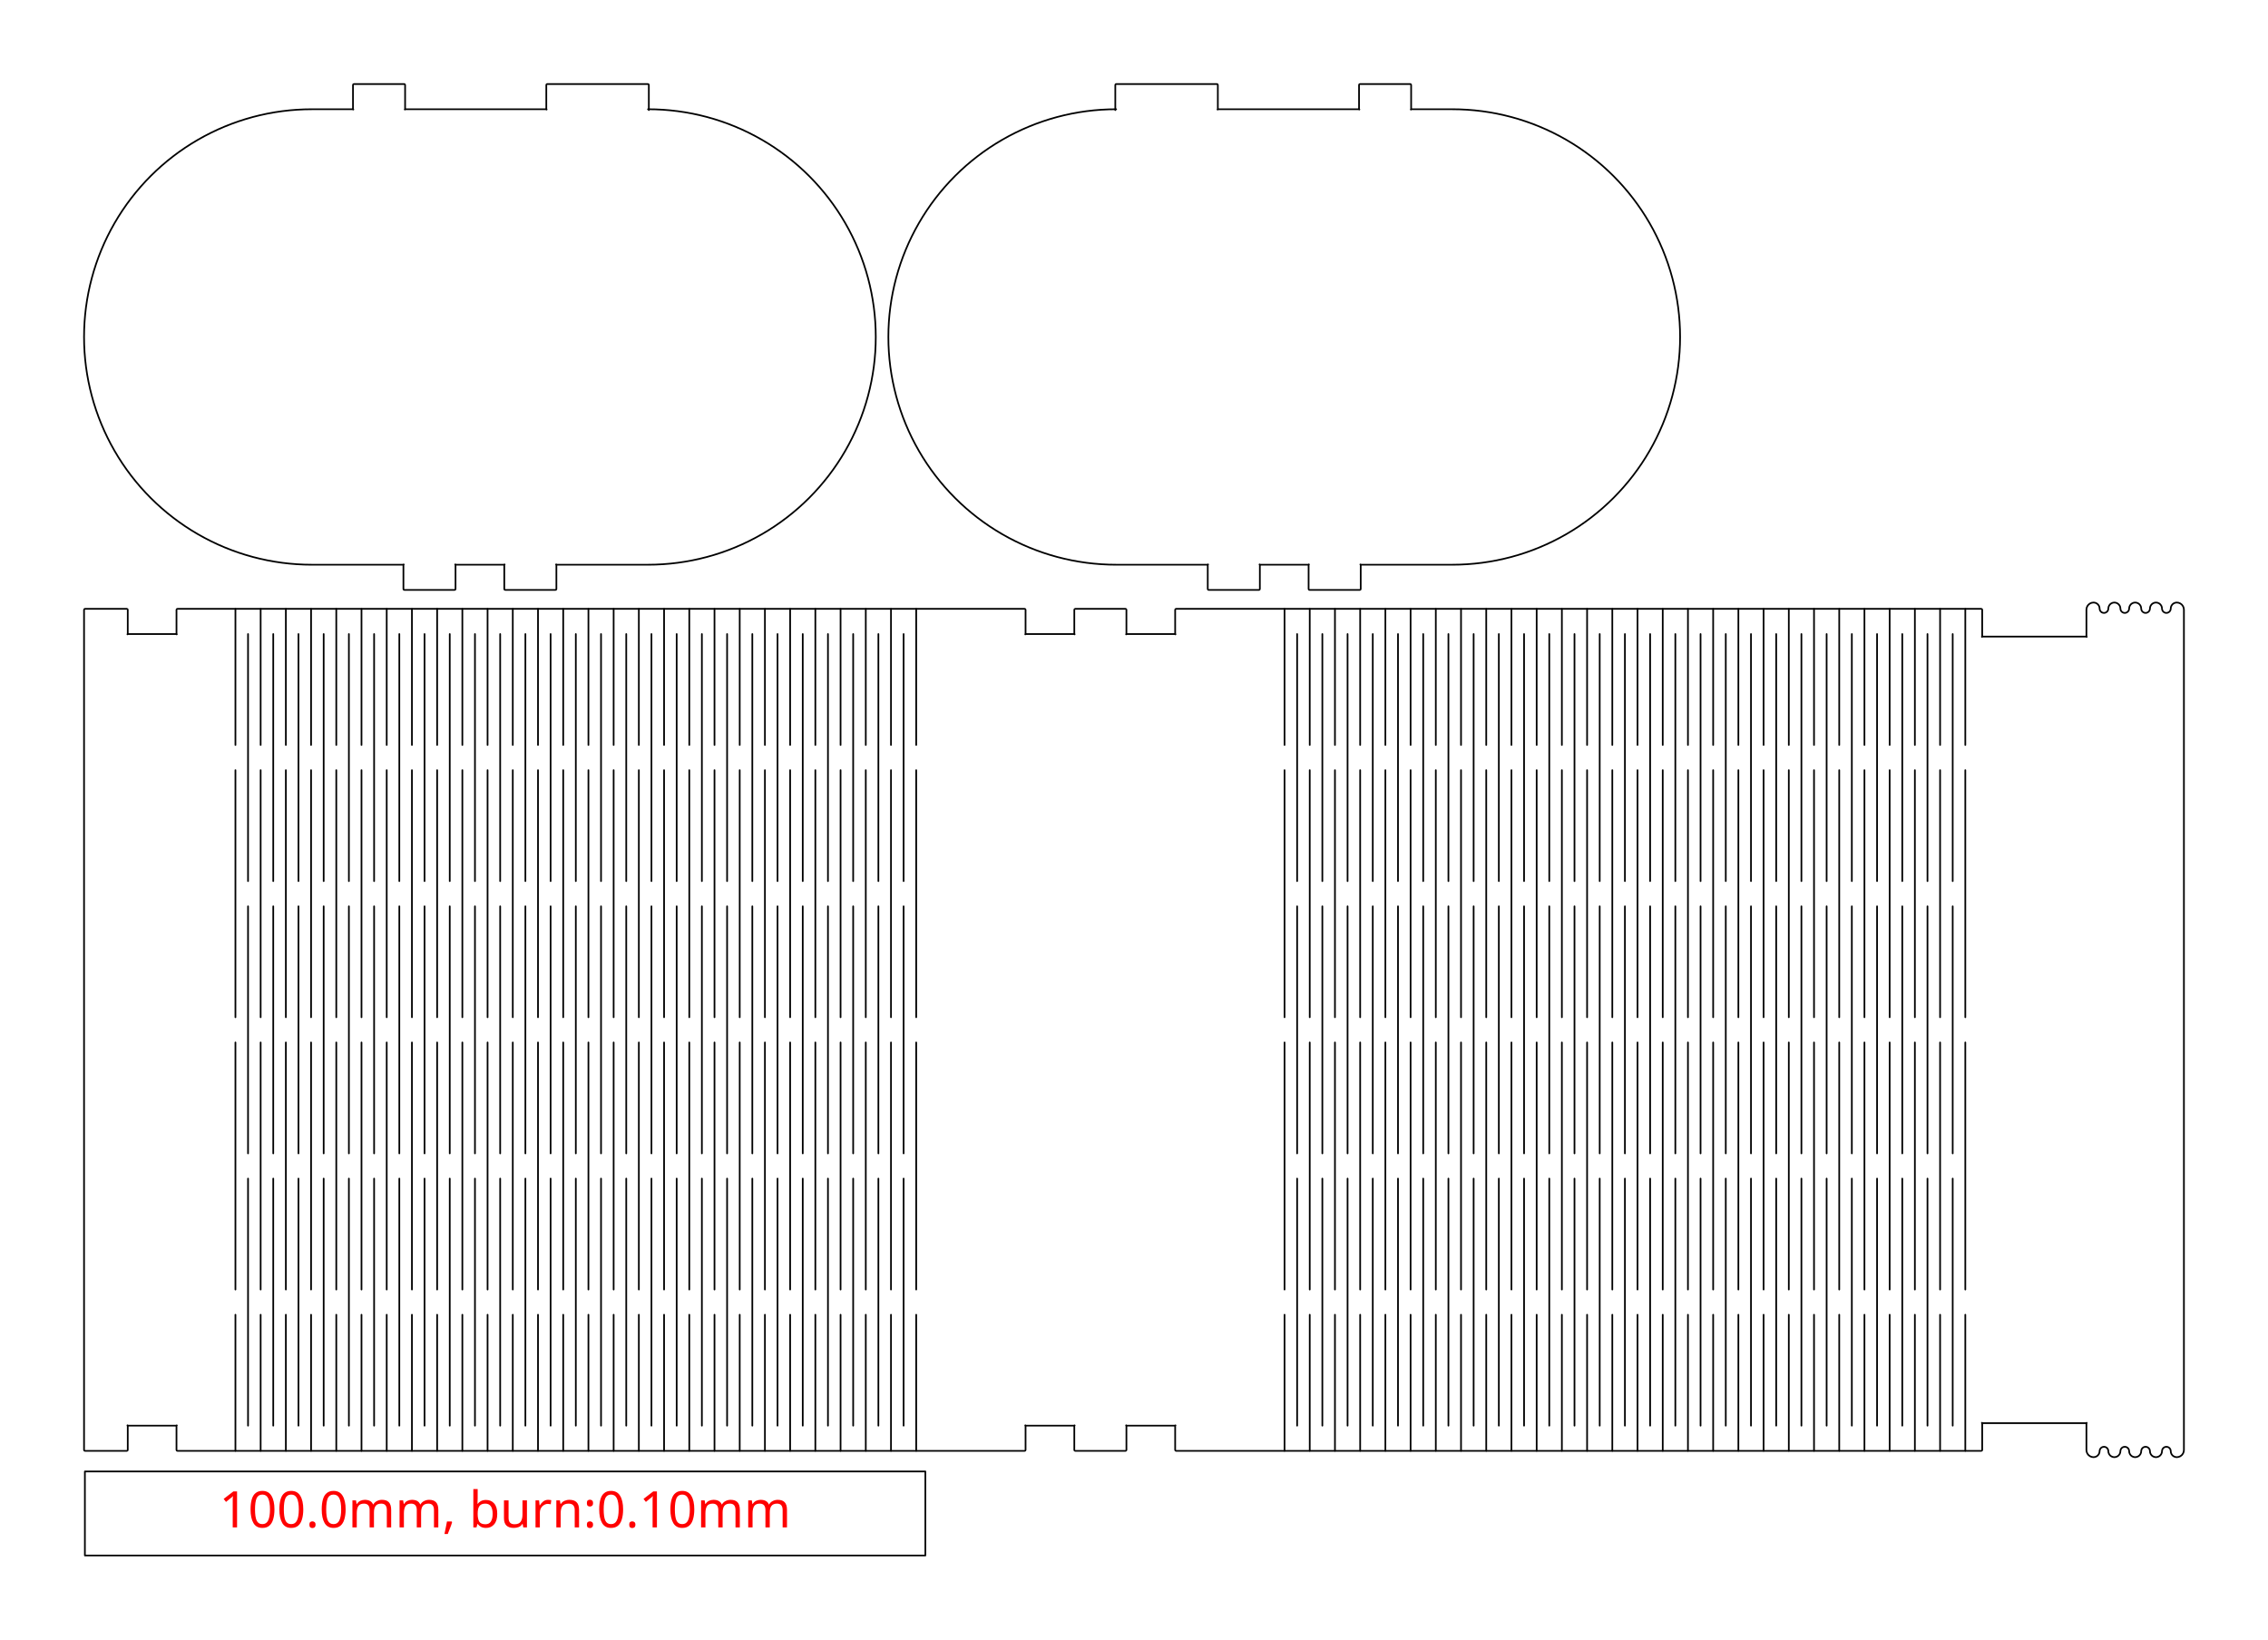
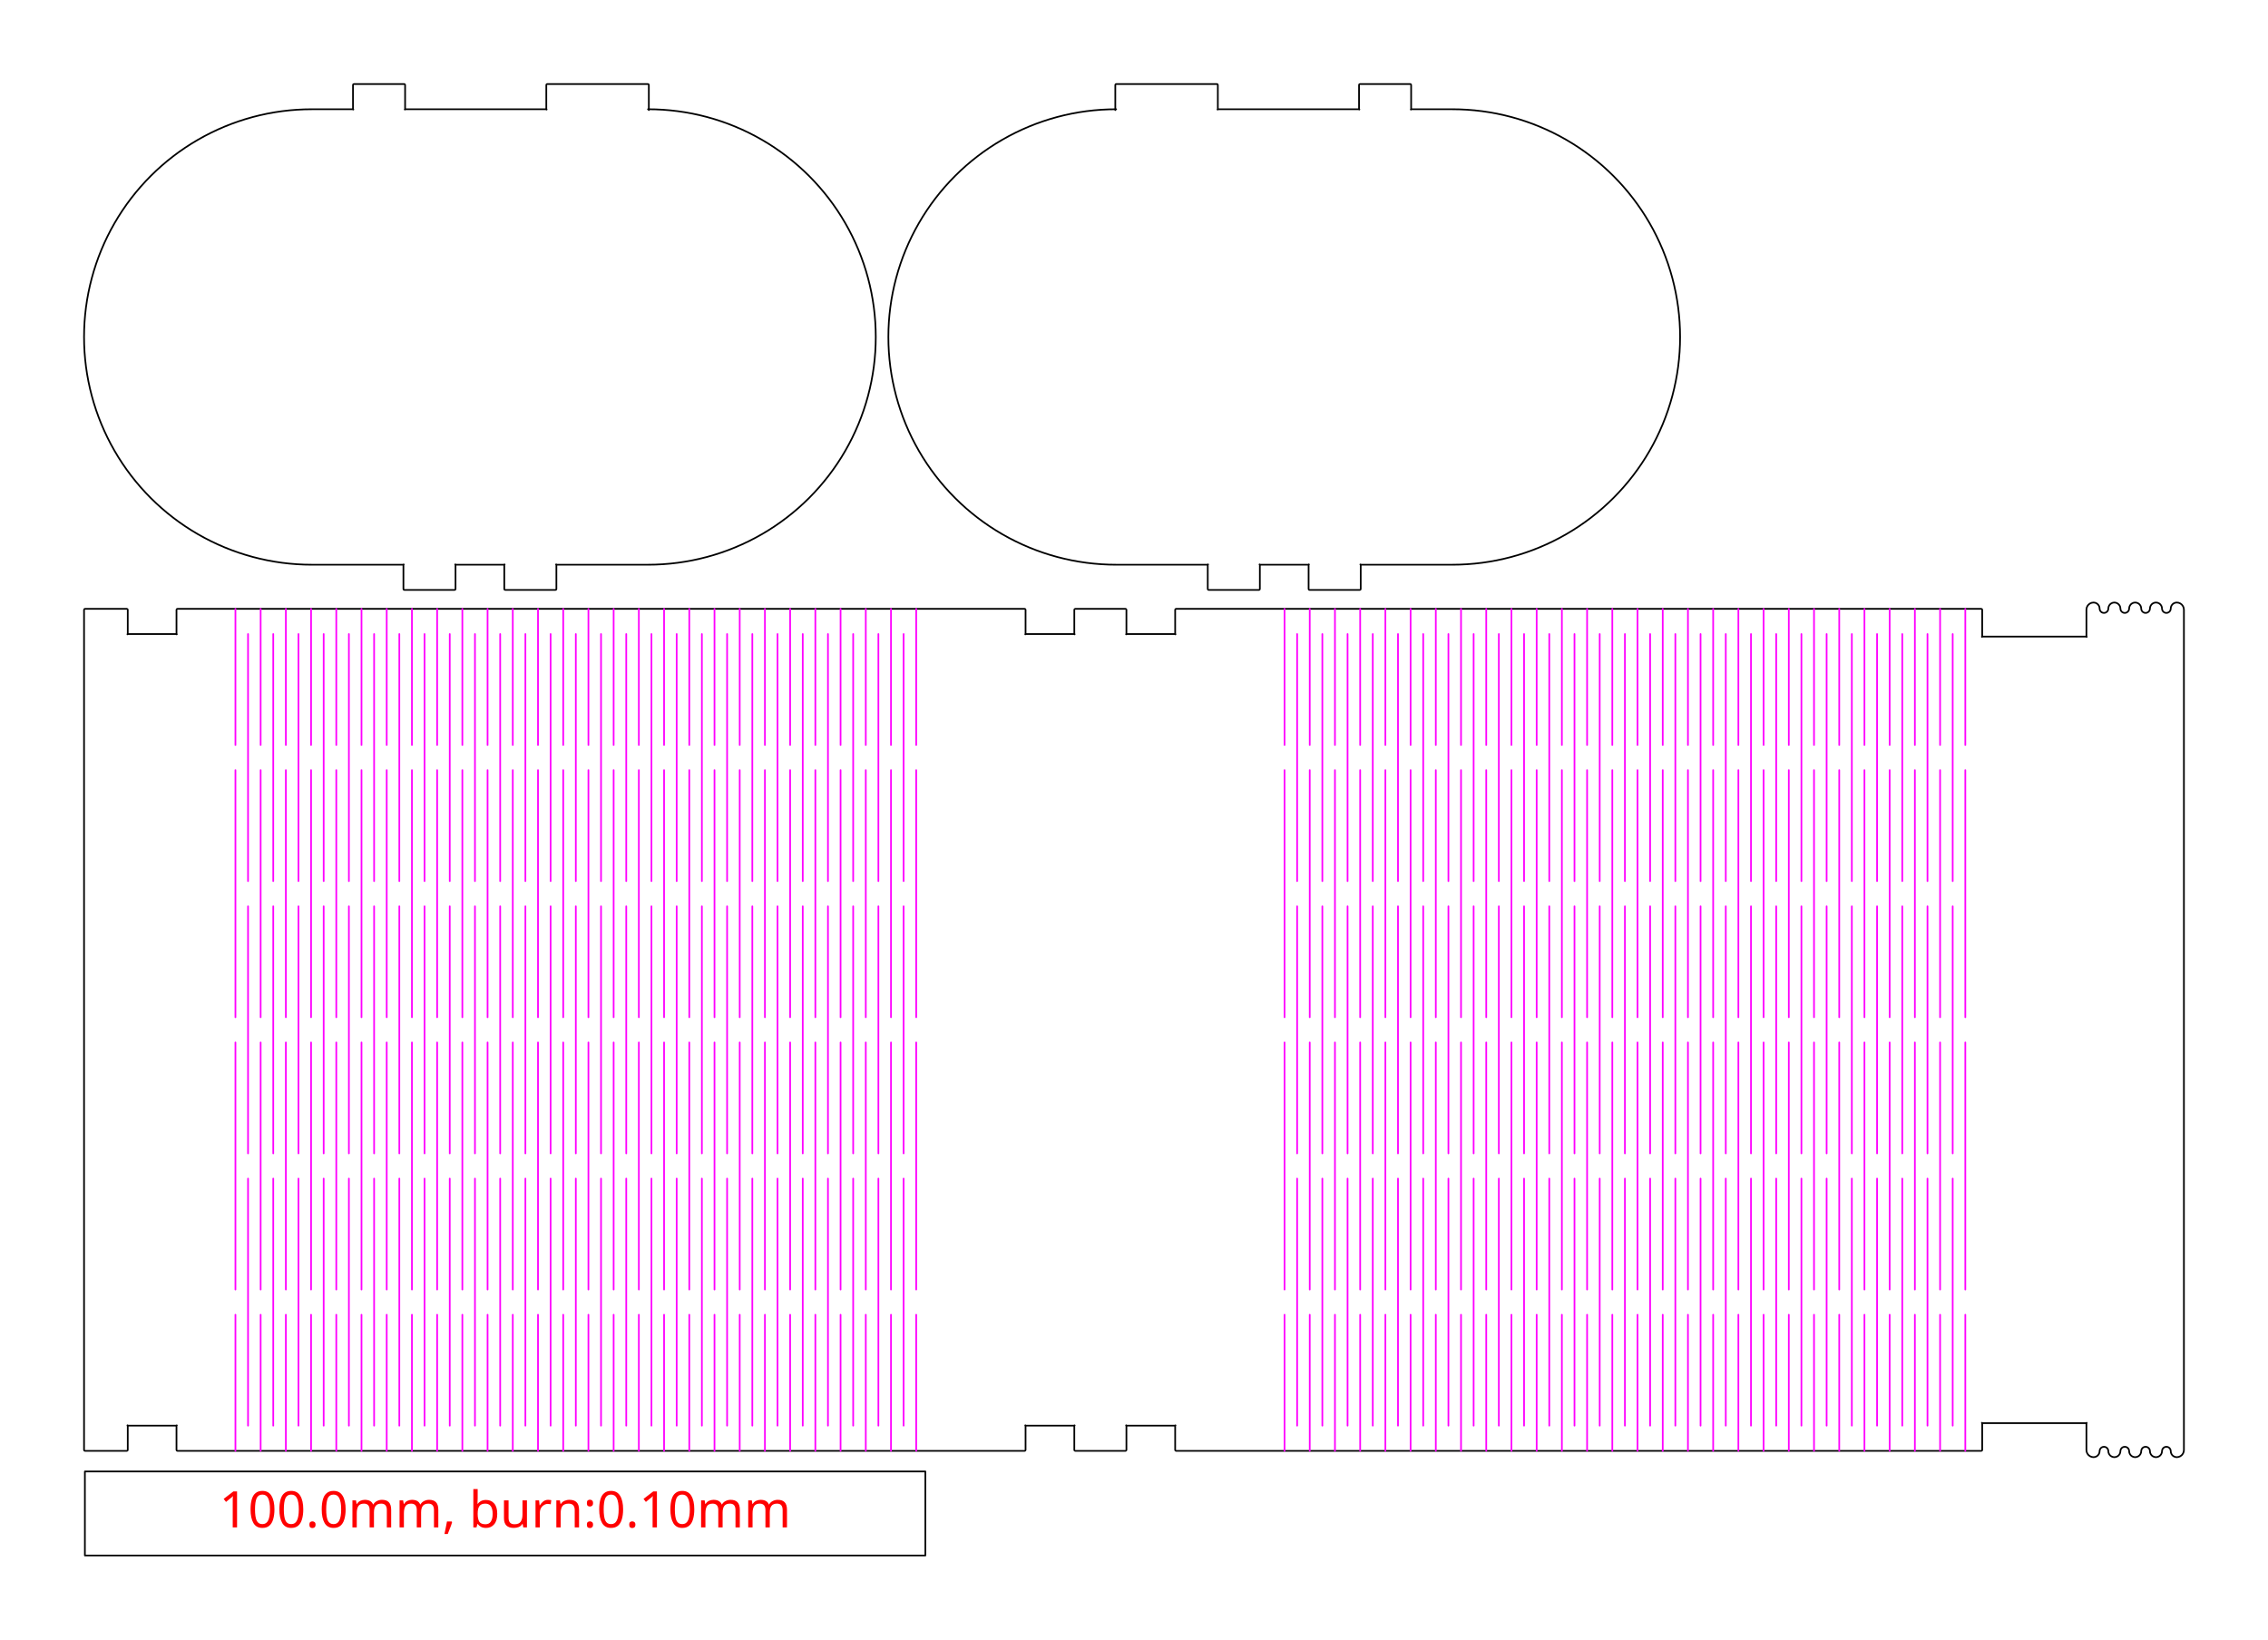
<svg xmlns="http://www.w3.org/2000/svg" height="195.10mm" viewBox="0.0 0.0 269.85 195.10" width="269.85mm">
  <g id="p-0" style="fill:none;stroke-linecap:round;stroke-linejoin:round;">
    <path d="M 10.100 185.100 H 110.100 V 175.100 H 10.100 V 185.100 Z" stroke="rgb(0,0,0)" stroke-width="0.20" />
    <text dominant-baseline="hanging" font-size="6px" style="font-family: sans-serif ; font-weight: normal; font-style: normal; fill: rgb(255,0,0)" text-anchor="middle" transform="matrix( 1.000 0.000 0.000 1.000 60.100 177.100 )">100.0mm, burn:0.10mm</text>
  </g>
  <g id="p-1" style="fill:none;stroke-linecap:round;stroke-linejoin:round;">
    <path d="M 10.100 172.650 H 15.100 C 15.155 172.650 15.200 172.605 15.200 172.550 V 169.650 C 15.200 169.550 15.100 169.650 15.200 169.650 H 21.000 C 21.100 169.650 21.000 169.550 21.000 169.650 V 172.550 C 21.000 172.605 21.045 172.650 21.100 172.650 H 26.100 H 110.923 H 121.923 C 121.978 172.650 122.023 172.605 122.023 172.550 V 169.650 C 122.023 169.550 121.923 169.650 122.023 169.650 H 127.823 C 127.923 169.650 127.823 169.550 127.823 169.650 V 172.550 C 127.823 172.605 127.868 172.650 127.923 172.650 H 133.923 C 133.978 172.650 134.023 172.605 134.023 172.550 V 169.650 C 134.023 169.550 133.923 169.650 134.023 169.650 H 139.823 C 139.923 169.650 139.823 169.550 139.823 169.650 V 172.550 C 139.823 172.605 139.868 172.650 139.923 172.650 H 150.923 H 235.746 C 235.801 172.650 235.846 172.605 235.846 172.550 V 169.350 C 235.846 169.250 235.746 169.350 235.846 169.350 H 248.246 C 248.346 169.350 248.246 169.250 248.246 169.350 V 172.550 C 248.246 172.699 248.285 172.846 248.360 172.975 C 248.434 173.104 248.542 173.212 248.671 173.286 C 248.800 173.361 248.947 173.400 249.096 173.400 C 249.222 173.400 249.346 173.367 249.455 173.304 C 249.565 173.241 249.655 173.150 249.718 173.041 C 249.782 172.931 249.815 172.807 249.815 172.681 C 249.815 172.590 249.839 172.501 249.884 172.422 C 249.930 172.343 249.995 172.278 250.074 172.232 C 250.153 172.186 250.242 172.163 250.334 172.163 C 250.425 172.163 250.514 172.186 250.593 172.232 C 250.672 172.278 250.737 172.343 250.783 172.422 C 250.828 172.501 250.852 172.590 250.852 172.681 C 250.852 172.807 250.885 172.931 250.949 173.041 C 251.012 173.150 251.102 173.241 251.212 173.304 C 251.321 173.367 251.445 173.400 251.571 173.400 C 251.697 173.400 251.821 173.367 251.930 173.304 C 252.040 173.241 252.130 173.150 252.193 173.041 C 252.257 172.931 252.290 172.807 252.290 172.681 C 252.290 172.590 252.314 172.501 252.359 172.422 C 252.405 172.343 252.470 172.278 252.549 172.232 C 252.628 172.186 252.717 172.163 252.809 172.163 C 252.900 172.163 252.989 172.186 253.068 172.232 C 253.147 172.278 253.212 172.343 253.258 172.422 C 253.303 172.501 253.327 172.590 253.327 172.681 C 253.327 172.807 253.360 172.931 253.424 173.041 C 253.487 173.150 253.577 173.241 253.687 173.304 C 253.796 173.367 253.920 173.400 254.046 173.400 C 254.172 173.400 254.296 173.367 254.405 173.304 C 254.515 173.241 254.605 173.150 254.668 173.041 C 254.732 172.931 254.765 172.807 254.765 172.681 C 254.765 172.590 254.789 172.501 254.834 172.422 C 254.880 172.343 254.945 172.278 255.024 172.232 C 255.103 172.186 255.192 172.163 255.284 172.163 C 255.375 172.163 255.464 172.186 255.543 172.232 C 255.622 172.278 255.687 172.343 255.733 172.422 C 255.778 172.501 255.802 172.590 255.802 172.681 C 255.802 172.807 255.835 172.931 255.899 173.041 C 255.962 173.150 256.052 173.241 256.162 173.304 C 256.271 173.367 256.395 173.400 256.521 173.400 C 256.647 173.400 256.771 173.367 256.880 173.304 C 256.990 173.241 257.080 173.150 257.143 173.041 C 257.207 172.931 257.240 172.807 257.240 172.681 C 257.240 172.590 257.264 172.501 257.309 172.422 C 257.355 172.343 257.420 172.278 257.499 172.232 C 257.578 172.186 257.667 172.163 257.759 172.163 C 257.850 172.163 257.939 172.186 258.018 172.232 C 258.097 172.278 258.162 172.343 258.208 172.422 C 258.253 172.501 258.277 172.590 258.277 172.681 C 258.277 172.807 258.310 172.931 258.374 173.041 C 258.437 173.150 258.527 173.241 258.637 173.304 C 258.746 173.367 258.870 173.400 258.996 173.400 C 259.145 173.400 259.292 173.361 259.421 173.286 C 259.550 173.212 259.658 173.104 259.732 172.975 C 259.807 172.846 259.846 172.699 259.846 172.550 V 72.550 C 259.846 72.401 259.807 72.254 259.732 72.125 C 259.658 71.996 259.550 71.888 259.421 71.814 C 259.292 71.739 259.145 71.700 258.996 71.700 C 258.870 71.700 258.746 71.733 258.637 71.796 C 258.527 71.859 258.437 71.950 258.374 72.059 C 258.310 72.169 258.277 72.293 258.277 72.419 C 258.277 72.510 258.253 72.599 258.208 72.678 C 258.162 72.757 258.097 72.822 258.018 72.868 C 257.939 72.914 257.850 72.938 257.759 72.938 C 257.667 72.938 257.578 72.914 257.499 72.868 C 257.420 72.822 257.355 72.757 257.309 72.678 C 257.264 72.599 257.240 72.510 257.240 72.419 C 257.240 72.293 257.207 72.169 257.143 72.059 C 257.080 71.950 256.990 71.859 256.880 71.796 C 256.771 71.733 256.647 71.700 256.521 71.700 C 256.395 71.700 256.271 71.733 256.162 71.796 C 256.052 71.859 255.962 71.950 255.899 72.059 C 255.835 72.169 255.802 72.293 255.802 72.419 C 255.802 72.510 255.778 72.599 255.733 72.678 C 255.687 72.757 255.622 72.822 255.543 72.868 C 255.464 72.914 255.375 72.938 255.284 72.938 C 255.192 72.938 255.103 72.914 255.024 72.868 C 254.945 72.822 254.880 72.757 254.834 72.678 C 254.789 72.599 254.765 72.510 254.765 72.419 C 254.765 72.293 254.732 72.169 254.668 72.059 C 254.605 71.950 254.515 71.859 254.405 71.796 C 254.296 71.733 254.172 71.700 254.046 71.700 C 253.920 71.700 253.796 71.733 253.687 71.796 C 253.577 71.859 253.487 71.950 253.424 72.059 C 253.360 72.169 253.327 72.293 253.327 72.419 C 253.327 72.510 253.303 72.599 253.258 72.678 C 253.212 72.757 253.147 72.822 253.068 72.868 C 252.989 72.914 252.900 72.938 252.809 72.938 C 252.717 72.938 252.628 72.914 252.549 72.868 C 252.470 72.822 252.405 72.757 252.359 72.678 C 252.314 72.599 252.290 72.510 252.290 72.419 C 252.290 72.293 252.257 72.169 252.193 72.059 C 252.130 71.950 252.040 71.859 251.930 71.796 C 251.821 71.733 251.697 71.700 251.571 71.700 C 251.445 71.700 251.321 71.733 251.212 71.796 C 251.102 71.859 251.012 71.950 250.949 72.059 C 250.885 72.169 250.852 72.293 250.852 72.419 C 250.852 72.510 250.828 72.599 250.783 72.678 C 250.737 72.757 250.672 72.822 250.593 72.868 C 250.514 72.914 250.425 72.937 250.334 72.937 C 250.242 72.937 250.153 72.914 250.074 72.868 C 249.995 72.822 249.930 72.757 249.884 72.678 C 249.839 72.599 249.815 72.510 249.815 72.419 C 249.815 72.293 249.782 72.169 249.718 72.059 C 249.655 71.950 249.565 71.859 249.455 71.796 C 249.346 71.733 249.222 71.700 249.096 71.700 C 248.947 71.700 248.800 71.739 248.671 71.814 C 248.542 71.888 248.434 71.996 248.360 72.125 C 248.285 72.254 248.246 72.401 248.246 72.550 V 75.750 C 248.246 75.850 248.346 75.750 248.246 75.750 H 235.846 C 235.746 75.750 235.846 75.850 235.846 75.750 V 72.550 C 235.846 72.495 235.801 72.450 235.746 72.450 H 150.923 H 139.923 C 139.868 72.450 139.823 72.495 139.823 72.550 V 75.450 C 139.823 75.550 139.923 75.450 139.823 75.450 H 134.023 C 133.923 75.450 134.023 75.550 134.023 75.450 V 72.550 C 134.023 72.495 133.978 72.450 133.923 72.450 H 127.923 C 127.868 72.450 127.823 72.495 127.823 72.550 V 75.450 C 127.823 75.550 127.923 75.450 127.823 75.450 H 122.023 C 121.923 75.450 122.023 75.550 122.023 75.450 V 72.550 C 122.023 72.495 121.978 72.450 121.923 72.450 H 110.923 H 26.100 H 21.100 C 21.045 72.450 21.000 72.495 21.000 72.550 V 75.450 C 21.000 75.550 21.100 75.450 21.000 75.450 H 15.200 C 15.100 75.450 15.200 75.550 15.200 75.450 V 72.550 C 15.200 72.495 15.155 72.450 15.100 72.450 H 10.100 C 10.045 72.450 10.000 72.495 10.000 72.550 V 172.550 C 10.000 172.605 10.045 172.650 10.100 172.650 Z" stroke="rgb(0,0,0)" stroke-width="0.20" />
-     <path d="M 28.012 172.650 V 156.450 M 28.012 153.450 V 124.050 M 28.012 121.050 V 91.650 M 28.012 88.650 V 72.450 M 29.512 75.450 V 104.850 M 29.512 107.850 V 137.250 M 29.512 140.250 V 169.650 M 31.012 172.650 V 156.450 M 31.012 153.450 V 124.050 M 31.012 121.050 V 91.650 M 31.012 88.650 V 72.450 M 32.512 75.450 V 104.850 M 32.512 107.850 V 137.250 M 32.512 140.250 V 169.650 M 34.012 172.650 V 156.450 M 34.012 153.450 V 124.050 M 34.012 121.050 V 91.650 M 34.012 88.650 V 72.450 M 35.512 75.450 V 104.850 M 35.512 107.850 V 137.250 M 35.512 140.250 V 169.650 M 37.012 172.650 V 156.450 M 37.012 153.450 V 124.050 M 37.012 121.050 V 91.650 M 37.012 88.650 V 72.450 M 38.512 75.450 V 104.850 M 38.512 107.850 V 137.250 M 38.512 140.250 V 169.650 M 40.012 172.650 V 156.450 M 40.012 153.450 V 124.050 M 40.012 121.050 V 91.650 M 40.012 88.650 V 72.450 M 41.512 75.450 V 104.850 M 41.512 107.850 V 137.250 M 41.512 140.250 V 169.650 M 43.012 172.650 V 156.450 M 43.012 153.450 V 124.050 M 43.012 121.050 V 91.650 M 43.012 88.650 V 72.450 M 44.512 75.450 V 104.850 M 44.512 107.850 V 137.250 M 44.512 140.250 V 169.650 M 46.012 172.650 V 156.450 M 46.012 153.450 V 124.050 M 46.012 121.050 V 91.650 M 46.012 88.650 V 72.450 M 47.512 75.450 V 104.850 M 47.512 107.850 V 137.250 M 47.512 140.250 V 169.650 M 49.012 172.650 V 156.450 M 49.012 153.450 V 124.050 M 49.012 121.050 V 91.650 M 49.012 88.650 V 72.450 M 50.512 75.450 V 104.850 M 50.512 107.850 V 137.250 M 50.512 140.250 V 169.650 M 52.012 172.650 V 156.450 M 52.012 153.450 V 124.050 M 52.012 121.050 V 91.650 M 52.012 88.650 V 72.450 M 53.512 75.450 V 104.850 M 53.512 107.850 V 137.250 M 53.512 140.250 V 169.650 M 55.012 172.650 V 156.450 M 55.012 153.450 V 124.050 M 55.012 121.050 V 91.650 M 55.012 88.650 V 72.450 M 56.512 75.450 V 104.850 M 56.512 107.850 V 137.250 M 56.512 140.250 V 169.650 M 58.012 172.650 V 156.450 M 58.012 153.450 V 124.050 M 58.012 121.050 V 91.650 M 58.012 88.650 V 72.450 M 59.512 75.450 V 104.850 M 59.512 107.850 V 137.250 M 59.512 140.250 V 169.650 M 61.012 172.650 V 156.450 M 61.012 153.450 V 124.050 M 61.012 121.050 V 91.650 M 61.012 88.650 V 72.450 M 62.512 75.450 V 104.850 M 62.512 107.850 V 137.250 M 62.512 140.250 V 169.650 M 64.012 172.650 V 156.450 M 64.012 153.450 V 124.050 M 64.012 121.050 V 91.650 M 64.012 88.650 V 72.450 M 65.512 75.450 V 104.850 M 65.512 107.850 V 137.250 M 65.512 140.250 V 169.650 M 67.012 172.650 V 156.450 M 67.012 153.450 V 124.050 M 67.012 121.050 V 91.650 M 67.012 88.650 V 72.450 M 68.512 75.450 V 104.850 M 68.512 107.850 V 137.250 M 68.512 140.250 V 169.650 M 70.012 172.650 V 156.450 M 70.012 153.450 V 124.050 M 70.012 121.050 V 91.650 M 70.012 88.650 V 72.450 M 71.512 75.450 V 104.850 M 71.512 107.850 V 137.250 M 71.512 140.250 V 169.650 M 73.012 172.650 V 156.450 M 73.012 153.450 V 124.050 M 73.012 121.050 V 91.650 M 73.012 88.650 V 72.450 M 74.512 75.450 V 104.850 M 74.512 107.850 V 137.250 M 74.512 140.250 V 169.650 M 76.012 172.650 V 156.450 M 76.012 153.450 V 124.050 M 76.012 121.050 V 91.650 M 76.012 88.650 V 72.450 M 77.512 75.450 V 104.850 M 77.512 107.850 V 137.250 M 77.512 140.250 V 169.650 M 79.012 172.650 V 156.450 M 79.012 153.450 V 124.050 M 79.012 121.050 V 91.650 M 79.012 88.650 V 72.450 M 80.512 75.450 V 104.850 M 80.512 107.850 V 137.250 M 80.512 140.250 V 169.650 M 82.012 172.650 V 156.450 M 82.012 153.450 V 124.050 M 82.012 121.050 V 91.650 M 82.012 88.650 V 72.450 M 83.512 75.450 V 104.850 M 83.512 107.850 V 137.250 M 83.512 140.250 V 169.650 M 85.012 172.650 V 156.450 M 85.012 153.450 V 124.050 M 85.012 121.050 V 91.650 M 85.012 88.650 V 72.450 M 86.512 75.450 V 104.850 M 86.512 107.850 V 137.250 M 86.512 140.250 V 169.650 M 88.012 172.650 V 156.450 M 88.012 153.450 V 124.050 M 88.012 121.050 V 91.650 M 88.012 88.650 V 72.450 M 89.512 75.450 V 104.850 M 89.512 107.850 V 137.250 M 89.512 140.250 V 169.650 M 91.012 172.650 V 156.450 M 91.012 153.450 V 124.050 M 91.012 121.050 V 91.650 M 91.012 88.650 V 72.450 M 92.512 75.450 V 104.850 M 92.512 107.850 V 137.250 M 92.512 140.250 V 169.650 M 94.012 172.650 V 156.450 M 94.012 153.450 V 124.050 M 94.012 121.050 V 91.650 M 94.012 88.650 V 72.450 M 95.512 75.450 V 104.850 M 95.512 107.850 V 137.250 M 95.512 140.250 V 169.650 M 97.012 172.650 V 156.450 M 97.012 153.450 V 124.050 M 97.012 121.050 V 91.650 M 97.012 88.650 V 72.450 M 98.512 75.450 V 104.850 M 98.512 107.850 V 137.250 M 98.512 140.250 V 169.650 M 100.012 172.650 V 156.450 M 100.012 153.450 V 124.050 M 100.012 121.050 V 91.650 M 100.012 88.650 V 72.450 M 101.512 75.450 V 104.850 M 101.512 107.850 V 137.250 M 101.512 140.250 V 169.650 M 103.012 172.650 V 156.450 M 103.012 153.450 V 124.050 M 103.012 121.050 V 91.650 M 103.012 88.650 V 72.450 M 104.512 75.450 V 104.850 M 104.512 107.850 V 137.250 M 104.512 140.250 V 169.650 M 106.012 172.650 V 156.450 M 106.012 153.450 V 124.050 M 106.012 121.050 V 91.650 M 106.012 88.650 V 72.450 M 107.512 75.450 V 104.850 M 107.512 107.850 V 137.250 M 107.512 140.250 V 169.650 M 109.012 172.650 V 156.450 M 109.012 153.450 V 124.050 M 109.012 121.050 V 91.650 M 109.012 88.650 V 72.450" stroke="rgb(0,0,0)" stroke-width="0.20" />
-     <path d="M 152.835 172.650 V 156.450 M 152.835 153.450 V 124.050 M 152.835 121.050 V 91.650 M 152.835 88.650 V 72.450 M 154.335 75.450 V 104.850 M 154.335 107.850 V 137.250 M 154.335 140.250 V 169.650 M 155.835 172.650 V 156.450 M 155.835 153.450 V 124.050 M 155.835 121.050 V 91.650 M 155.835 88.650 V 72.450 M 157.335 75.450 V 104.850 M 157.335 107.850 V 137.250 M 157.335 140.250 V 169.650 M 158.835 172.650 V 156.450 M 158.835 153.450 V 124.050 M 158.835 121.050 V 91.650 M 158.835 88.650 V 72.450 M 160.335 75.450 V 104.850 M 160.335 107.850 V 137.250 M 160.335 140.250 V 169.650 M 161.835 172.650 V 156.450 M 161.835 153.450 V 124.050 M 161.835 121.050 V 91.650 M 161.835 88.650 V 72.450 M 163.335 75.450 V 104.850 M 163.335 107.850 V 137.250 M 163.335 140.250 V 169.650 M 164.835 172.650 V 156.450 M 164.835 153.450 V 124.050 M 164.835 121.050 V 91.650 M 164.835 88.650 V 72.450 M 166.335 75.450 V 104.850 M 166.335 107.850 V 137.250 M 166.335 140.250 V 169.650 M 167.835 172.650 V 156.450 M 167.835 153.450 V 124.050 M 167.835 121.050 V 91.650 M 167.835 88.650 V 72.450 M 169.335 75.450 V 104.850 M 169.335 107.850 V 137.250 M 169.335 140.250 V 169.650 M 170.835 172.650 V 156.450 M 170.835 153.450 V 124.050 M 170.835 121.050 V 91.650 M 170.835 88.650 V 72.450 M 172.335 75.450 V 104.850 M 172.335 107.850 V 137.250 M 172.335 140.250 V 169.650 M 173.835 172.650 V 156.450 M 173.835 153.450 V 124.050 M 173.835 121.050 V 91.650 M 173.835 88.650 V 72.450 M 175.335 75.450 V 104.850 M 175.335 107.850 V 137.250 M 175.335 140.250 V 169.650 M 176.835 172.650 V 156.450 M 176.835 153.450 V 124.050 M 176.835 121.050 V 91.650 M 176.835 88.650 V 72.450 M 178.335 75.450 V 104.850 M 178.335 107.850 V 137.250 M 178.335 140.250 V 169.650 M 179.835 172.650 V 156.450 M 179.835 153.450 V 124.050 M 179.835 121.050 V 91.650 M 179.835 88.650 V 72.450 M 181.335 75.450 V 104.850 M 181.335 107.850 V 137.250 M 181.335 140.250 V 169.650 M 182.835 172.650 V 156.450 M 182.835 153.450 V 124.050 M 182.835 121.050 V 91.650 M 182.835 88.650 V 72.450 M 184.335 75.450 V 104.850 M 184.335 107.850 V 137.250 M 184.335 140.250 V 169.650 M 185.835 172.650 V 156.450 M 185.835 153.450 V 124.050 M 185.835 121.050 V 91.650 M 185.835 88.650 V 72.450 M 187.335 75.450 V 104.850 M 187.335 107.850 V 137.250 M 187.335 140.250 V 169.650 M 188.835 172.650 V 156.450 M 188.835 153.450 V 124.050 M 188.835 121.050 V 91.650 M 188.835 88.650 V 72.450 M 190.335 75.450 V 104.850 M 190.335 107.850 V 137.250 M 190.335 140.250 V 169.650 M 191.835 172.650 V 156.450 M 191.835 153.450 V 124.050 M 191.835 121.050 V 91.650 M 191.835 88.650 V 72.450 M 193.335 75.450 V 104.850 M 193.335 107.850 V 137.250 M 193.335 140.250 V 169.650 M 194.835 172.650 V 156.450 M 194.835 153.450 V 124.050 M 194.835 121.050 V 91.650 M 194.835 88.650 V 72.450 M 196.335 75.450 V 104.850 M 196.335 107.850 V 137.250 M 196.335 140.250 V 169.650 M 197.835 172.650 V 156.450 M 197.835 153.450 V 124.050 M 197.835 121.050 V 91.650 M 197.835 88.650 V 72.450 M 199.335 75.450 V 104.850 M 199.335 107.850 V 137.250 M 199.335 140.250 V 169.650 M 200.835 172.650 V 156.450 M 200.835 153.450 V 124.050 M 200.835 121.050 V 91.650 M 200.835 88.650 V 72.450 M 202.335 75.450 V 104.850 M 202.335 107.850 V 137.250 M 202.335 140.250 V 169.650 M 203.835 172.650 V 156.450 M 203.835 153.450 V 124.050 M 203.835 121.050 V 91.650 M 203.835 88.650 V 72.450 M 205.335 75.450 V 104.850 M 205.335 107.850 V 137.250 M 205.335 140.250 V 169.650 M 206.835 172.650 V 156.450 M 206.835 153.450 V 124.050 M 206.835 121.050 V 91.650 M 206.835 88.650 V 72.450 M 208.335 75.450 V 104.850 M 208.335 107.850 V 137.250 M 208.335 140.250 V 169.650 M 209.835 172.650 V 156.450 M 209.835 153.450 V 124.050 M 209.835 121.050 V 91.650 M 209.835 88.650 V 72.450 M 211.335 75.450 V 104.850 M 211.335 107.850 V 137.250 M 211.335 140.250 V 169.650 M 212.835 172.650 V 156.450 M 212.835 153.450 V 124.050 M 212.835 121.050 V 91.650 M 212.835 88.650 V 72.450 M 214.335 75.450 V 104.850 M 214.335 107.850 V 137.250 M 214.335 140.250 V 169.650 M 215.835 172.650 V 156.450 M 215.835 153.450 V 124.050 M 215.835 121.050 V 91.650 M 215.835 88.650 V 72.450 M 217.335 75.450 V 104.850 M 217.335 107.850 V 137.250 M 217.335 140.250 V 169.650 M 218.835 172.650 V 156.450 M 218.835 153.450 V 124.050 M 218.835 121.050 V 91.650 M 218.835 88.650 V 72.450 M 220.335 75.450 V 104.850 M 220.335 107.850 V 137.250 M 220.335 140.250 V 169.650 M 221.835 172.650 V 156.450 M 221.835 153.450 V 124.050 M 221.835 121.050 V 91.650 M 221.835 88.650 V 72.450 M 223.335 75.450 V 104.850 M 223.335 107.850 V 137.250 M 223.335 140.250 V 169.650 M 224.835 172.650 V 156.450 M 224.835 153.450 V 124.050 M 224.835 121.050 V 91.650 M 224.835 88.650 V 72.450 M 226.335 75.450 V 104.850 M 226.335 107.850 V 137.250 M 226.335 140.250 V 169.650 M 227.835 172.650 V 156.450 M 227.835 153.450 V 124.050 M 227.835 121.050 V 91.650 M 227.835 88.650 V 72.450 M 229.335 75.450 V 104.850 M 229.335 107.850 V 137.250 M 229.335 140.250 V 169.650 M 230.835 172.650 V 156.450 M 230.835 153.450 V 124.050 M 230.835 121.050 V 91.650 M 230.835 88.650 V 72.450 M 232.335 75.450 V 104.850 M 232.335 107.850 V 137.250 M 232.335 140.250 V 169.650 M 233.835 172.650 V 156.450 M 233.835 153.450 V 124.050 M 233.835 121.050 V 91.650 M 233.835 88.650 V 72.450" stroke="rgb(0,0,0)" stroke-width="0.20" />
+     <path d="M 28.012 172.650 V 156.450 M 28.012 153.450 V 124.050 M 28.012 121.050 V 91.650 M 28.012 88.650 V 72.450 M 29.512 75.450 V 104.850 M 29.512 107.850 V 137.250 M 29.512 140.250 V 169.650 M 31.012 172.650 V 156.450 M 31.012 153.450 V 124.050 M 31.012 121.050 V 91.650 M 31.012 88.650 V 72.450 M 32.512 75.450 V 104.850 M 32.512 107.850 V 137.250 M 32.512 140.250 V 169.650 M 34.012 172.650 V 156.450 M 34.012 153.450 V 124.050 M 34.012 121.050 V 91.650 M 34.012 88.650 V 72.450 M 35.512 75.450 V 104.850 M 35.512 107.850 V 137.250 M 35.512 140.250 V 169.650 M 37.012 172.650 V 156.450 M 37.012 153.450 V 124.050 M 37.012 121.050 V 91.650 M 37.012 88.650 V 72.450 M 38.512 75.450 V 104.850 M 38.512 107.850 V 137.250 M 38.512 140.250 V 169.650 M 40.012 172.650 V 156.450 M 40.012 153.450 V 124.050 M 40.012 121.050 V 91.650 M 40.012 88.650 V 72.450 M 41.512 75.450 V 104.850 M 41.512 107.850 V 137.250 M 41.512 140.250 V 169.650 M 43.012 172.650 V 156.450 M 43.012 153.450 V 124.050 M 43.012 121.050 V 91.650 M 43.012 88.650 V 72.450 M 44.512 75.450 V 104.850 M 44.512 107.850 V 137.250 M 44.512 140.250 V 169.650 M 46.012 172.650 V 156.450 M 46.012 153.450 V 124.050 M 46.012 121.050 V 91.650 M 46.012 88.650 V 72.450 M 47.512 75.450 V 104.850 M 47.512 107.850 V 137.250 M 47.512 140.250 V 169.650 M 49.012 172.650 V 156.450 M 49.012 153.450 V 124.050 M 49.012 121.050 V 91.650 M 49.012 88.650 V 72.450 M 50.512 75.450 V 104.850 M 50.512 107.850 V 137.250 M 50.512 140.250 V 169.650 M 52.012 172.650 V 156.450 M 52.012 153.450 V 124.050 M 52.012 121.050 V 91.650 M 52.012 88.650 V 72.450 M 53.512 75.450 V 104.850 M 53.512 107.850 V 137.250 M 53.512 140.250 V 169.650 M 55.012 172.650 V 156.450 M 55.012 153.450 V 124.050 M 55.012 121.050 V 91.650 M 55.012 88.650 V 72.450 M 56.512 75.450 V 104.850 M 56.512 107.850 V 137.250 M 56.512 140.250 V 169.650 M 58.012 172.650 V 156.450 M 58.012 153.450 V 124.050 M 58.012 121.050 V 91.650 M 58.012 88.650 V 72.450 M 59.512 75.450 V 104.850 M 59.512 107.850 V 137.250 M 59.512 140.250 V 169.650 M 61.012 172.650 V 156.450 M 61.012 153.450 V 124.050 M 61.012 121.050 V 91.650 M 61.012 88.650 V 72.450 M 62.512 75.450 V 104.850 M 62.512 107.850 V 137.250 M 62.512 140.250 V 169.650 M 64.012 172.650 V 156.450 M 64.012 153.450 V 124.050 M 64.012 121.050 V 91.650 M 64.012 88.650 V 72.450 M 65.512 75.450 V 104.850 M 65.512 107.850 V 137.250 M 65.512 140.250 V 169.650 M 67.012 172.650 V 156.450 M 67.012 153.450 V 124.050 M 67.012 121.050 V 91.650 M 67.012 88.650 V 72.450 M 68.512 75.450 V 104.850 M 68.512 107.850 V 137.250 M 68.512 140.250 V 169.650 M 70.012 172.650 V 156.450 M 70.012 153.450 V 124.050 M 70.012 121.050 V 91.650 M 70.012 88.650 V 72.450 M 71.512 75.450 V 104.850 M 71.512 107.850 V 137.250 M 71.512 140.250 V 169.650 M 73.012 172.650 V 156.450 M 73.012 153.450 V 124.050 M 73.012 121.050 V 91.650 M 73.012 88.650 V 72.450 M 74.512 75.450 V 104.850 M 74.512 107.850 V 137.250 M 74.512 140.250 V 169.650 M 76.012 172.650 V 156.450 M 76.012 153.450 V 124.050 M 76.012 121.050 V 91.650 M 76.012 88.650 V 72.450 M 77.512 75.450 V 104.850 M 77.512 107.850 V 137.250 M 77.512 140.250 V 169.650 M 79.012 172.650 V 156.450 M 79.012 153.450 V 124.050 M 79.012 121.050 V 91.650 M 79.012 88.650 V 72.450 M 80.512 75.450 V 104.850 M 80.512 107.850 V 137.250 M 80.512 140.250 V 169.650 M 82.012 172.650 V 156.450 M 82.012 153.450 V 124.050 M 82.012 121.050 V 91.650 M 82.012 88.650 V 72.450 M 83.512 75.450 V 104.850 M 83.512 107.850 V 137.250 M 83.512 140.250 V 169.650 M 85.012 172.650 V 156.450 M 85.012 153.450 V 124.050 M 85.012 121.050 V 91.650 M 85.012 88.650 V 72.450 M 86.512 75.450 V 104.850 M 86.512 107.850 V 137.250 M 86.512 140.250 V 169.650 M 88.012 172.650 V 156.450 M 88.012 153.450 V 124.050 M 88.012 121.050 V 91.650 M 88.012 88.650 V 72.450 M 89.512 75.450 V 104.850 M 89.512 107.850 V 137.250 M 89.512 140.250 V 169.650 M 91.012 172.650 V 156.450 M 91.012 153.450 V 124.050 M 91.012 121.050 V 91.650 M 91.012 88.650 V 72.450 M 92.512 75.450 V 104.850 M 92.512 107.850 V 137.250 M 92.512 140.250 V 169.650 M 94.012 172.650 V 156.450 M 94.012 153.450 V 124.050 M 94.012 121.050 V 91.650 M 94.012 88.650 V 72.450 M 95.512 75.450 V 104.850 M 95.512 107.850 V 137.250 M 95.512 140.250 V 169.650 M 97.012 172.650 V 156.450 M 97.012 153.450 V 124.050 M 97.012 121.050 V 91.650 M 97.012 88.650 V 72.450 M 98.512 75.450 V 104.850 M 98.512 107.850 V 137.250 M 98.512 140.250 V 169.650 M 100.012 172.650 V 156.450 M 100.012 153.450 V 124.050 M 100.012 121.050 V 91.650 M 100.012 88.650 V 72.450 M 101.512 75.450 V 104.850 M 101.512 107.850 V 137.250 M 101.512 140.250 V 169.650 M 103.012 172.650 V 156.450 M 103.012 153.450 V 124.050 M 103.012 121.050 V 91.650 M 103.012 88.650 V 72.450 M 104.512 75.450 V 104.850 M 104.512 107.850 V 137.250 M 104.512 140.250 V 169.650 M 106.012 172.650 V 156.450 M 106.012 153.450 V 124.050 M 106.012 121.050 V 91.650 M 106.012 88.650 V 72.450 M 107.512 75.450 V 104.850 M 107.512 107.850 V 137.250 M 107.512 140.250 V 169.650 M 109.012 172.650 V 156.450 M 109.012 153.450 V 124.050 M 109.012 121.050 V 91.650 M 109.012 88.650 V 72.450" stroke="rgb(255,0,255)" stroke-width="0.20" />
+     <path d="M 152.835 172.650 V 156.450 M 152.835 153.450 V 124.050 M 152.835 121.050 V 91.650 M 152.835 88.650 V 72.450 M 154.335 75.450 V 104.850 M 154.335 107.850 V 137.250 M 154.335 140.250 V 169.650 M 155.835 172.650 V 156.450 M 155.835 153.450 V 124.050 M 155.835 121.050 V 91.650 M 155.835 88.650 V 72.450 M 157.335 75.450 V 104.850 M 157.335 107.850 V 137.250 M 157.335 140.250 V 169.650 M 158.835 172.650 V 156.450 M 158.835 153.450 V 124.050 M 158.835 121.050 V 91.650 M 158.835 88.650 V 72.450 M 160.335 75.450 V 104.850 M 160.335 107.850 V 137.250 M 160.335 140.250 V 169.650 M 161.835 172.650 V 156.450 M 161.835 153.450 V 124.050 M 161.835 121.050 V 91.650 M 161.835 88.650 V 72.450 M 163.335 75.450 V 104.850 M 163.335 107.850 V 137.250 M 163.335 140.250 V 169.650 M 164.835 172.650 V 156.450 M 164.835 153.450 V 124.050 M 164.835 121.050 V 91.650 M 164.835 88.650 V 72.450 M 166.335 75.450 V 104.850 M 166.335 107.850 V 137.250 M 166.335 140.250 V 169.650 M 167.835 172.650 V 156.450 M 167.835 153.450 V 124.050 M 167.835 121.050 V 91.650 M 167.835 88.650 V 72.450 M 169.335 75.450 V 104.850 M 169.335 107.850 V 137.250 M 169.335 140.250 V 169.650 M 170.835 172.650 V 156.450 M 170.835 153.450 V 124.050 M 170.835 121.050 V 91.650 M 170.835 88.650 V 72.450 M 172.335 75.450 V 104.850 M 172.335 107.850 V 137.250 M 172.335 140.250 V 169.650 M 173.835 172.650 V 156.450 M 173.835 153.450 V 124.050 M 173.835 121.050 V 91.650 M 173.835 88.650 V 72.450 M 175.335 75.450 V 104.850 M 175.335 107.850 V 137.250 M 175.335 140.250 V 169.650 M 176.835 172.650 V 156.450 M 176.835 153.450 V 124.050 M 176.835 121.050 V 91.650 M 176.835 88.650 V 72.450 M 178.335 75.450 V 104.850 M 178.335 107.850 V 137.250 M 178.335 140.250 V 169.650 M 179.835 172.650 V 156.450 M 179.835 153.450 V 124.050 M 179.835 121.050 V 91.650 M 179.835 88.650 V 72.450 M 181.335 75.450 V 104.850 M 181.335 107.850 V 137.250 M 181.335 140.250 V 169.650 M 182.835 172.650 V 156.450 M 182.835 153.450 V 124.050 M 182.835 121.050 V 91.650 M 182.835 88.650 V 72.450 M 184.335 75.450 V 104.850 M 184.335 107.850 V 137.250 M 184.335 140.250 V 169.650 M 185.835 172.650 V 156.450 M 185.835 153.450 V 124.050 M 185.835 121.050 V 91.650 M 185.835 88.650 V 72.450 M 187.335 75.450 V 104.850 M 187.335 107.850 V 137.250 M 187.335 140.250 V 169.650 M 188.835 172.650 V 156.450 M 188.835 153.450 V 124.050 M 188.835 121.050 V 91.650 M 188.835 88.650 V 72.450 M 190.335 75.450 V 104.850 M 190.335 107.850 V 137.250 M 190.335 140.250 V 169.650 M 191.835 172.650 V 156.450 M 191.835 153.450 V 124.050 M 191.835 121.050 V 91.650 M 191.835 88.650 V 72.450 M 193.335 75.450 V 104.850 M 193.335 107.850 V 137.250 M 193.335 140.250 V 169.650 M 194.835 172.650 V 156.450 M 194.835 153.450 V 124.050 M 194.835 121.050 V 91.650 M 194.835 88.650 V 72.450 M 196.335 75.450 V 104.850 M 196.335 107.850 V 137.250 M 196.335 140.250 V 169.650 M 197.835 172.650 V 156.450 M 197.835 153.450 V 124.050 M 197.835 121.050 V 91.650 M 197.835 88.650 V 72.450 M 199.335 75.450 V 104.850 M 199.335 107.850 V 137.250 M 199.335 140.250 V 169.650 M 200.835 172.650 V 156.450 M 200.835 153.450 V 124.050 M 200.835 121.050 V 91.650 M 200.835 88.650 V 72.450 M 202.335 75.450 V 104.850 M 202.335 107.850 V 137.250 M 202.335 140.250 V 169.650 M 203.835 172.650 V 156.450 M 203.835 153.450 V 124.050 M 203.835 121.050 V 91.650 M 203.835 88.650 V 72.450 M 205.335 75.450 V 104.850 M 205.335 107.850 V 137.250 M 205.335 140.250 V 169.650 M 206.835 172.650 V 156.450 M 206.835 153.450 V 124.050 M 206.835 121.050 V 91.650 M 206.835 88.650 V 72.450 M 208.335 75.450 V 104.850 M 208.335 107.850 V 137.250 M 208.335 140.250 V 169.650 M 209.835 172.650 V 156.450 M 209.835 153.450 V 124.050 M 209.835 121.050 V 91.650 M 209.835 88.650 V 72.450 M 211.335 75.450 V 104.850 M 211.335 107.850 V 137.250 M 211.335 140.250 V 169.650 M 212.835 172.650 V 156.450 M 212.835 153.450 V 124.050 M 212.835 121.050 V 91.650 M 212.835 88.650 V 72.450 M 214.335 75.450 V 104.850 M 214.335 107.850 V 137.250 M 214.335 140.250 V 169.650 M 215.835 172.650 V 156.450 M 215.835 153.450 V 124.050 M 215.835 121.050 V 91.650 M 215.835 88.650 V 72.450 M 217.335 75.450 V 104.850 M 217.335 107.850 V 137.250 M 217.335 140.250 V 169.650 M 218.835 172.650 V 156.450 M 218.835 153.450 V 124.050 M 218.835 121.050 V 91.650 M 218.835 88.650 V 72.450 M 220.335 75.450 V 104.850 M 220.335 107.850 V 137.250 M 220.335 140.250 V 169.650 M 221.835 172.650 V 156.450 M 221.835 153.450 V 124.050 M 221.835 121.050 V 91.650 M 221.835 88.650 V 72.450 M 223.335 75.450 V 104.850 M 223.335 107.850 V 137.250 M 223.335 140.250 V 169.650 M 224.835 172.650 V 156.450 M 224.835 153.450 V 124.050 M 224.835 121.050 V 91.650 M 224.835 88.650 V 72.450 M 226.335 75.450 V 104.850 M 226.335 107.850 V 137.250 M 226.335 140.250 V 169.650 M 227.835 172.650 V 156.450 M 227.835 153.450 V 124.050 M 227.835 121.050 V 91.650 M 227.835 88.650 V 72.450 M 229.335 75.450 V 104.850 M 229.335 107.850 V 137.250 M 229.335 140.250 V 169.650 M 230.835 172.650 V 156.450 M 230.835 153.450 V 124.050 M 230.835 121.050 V 91.650 M 230.835 88.650 V 72.450 M 232.335 75.450 V 104.850 M 232.335 107.850 V 137.250 M 232.335 140.250 V 169.650 M 233.835 172.650 V 156.450 M 233.835 153.450 V 124.050 M 233.835 121.050 V 91.650 M 233.835 88.650 V 72.450" stroke="rgb(255,0,255)" stroke-width="0.20" />
  </g>
  <g id="p-2" style="fill:none;stroke-linecap:round;stroke-linejoin:round;">
    <path d="M 37.100 67.200 H 48.000 C 48.100 67.200 48.000 67.100 48.000 67.200 V 70.100 C 48.000 70.155 48.045 70.200 48.100 70.200 H 54.100 C 54.155 70.200 54.200 70.155 54.200 70.100 V 67.200 C 54.200 67.100 54.100 67.200 54.200 67.200 H 60.000 C 60.100 67.200 60.000 67.100 60.000 67.200 V 70.100 C 60.000 70.155 60.045 70.200 60.100 70.200 H 66.100 C 66.155 70.200 66.200 70.155 66.200 70.100 V 67.200 C 66.200 67.100 66.100 67.200 66.200 67.200 H 77.100 C 81.857 67.200 86.530 65.948 90.650 63.569 C 94.770 61.191 98.191 57.770 100.569 53.650 C 102.948 49.530 104.200 44.857 104.200 40.100 C 104.200 35.343 102.948 30.670 100.569 26.550 C 98.191 22.430 94.770 19.009 90.650 16.631 C 86.530 14.252 81.857 13.000 77.100 13.000 C 77.155 13.000 77.200 13.045 77.200 13.100 V 10.100 C 77.200 10.045 77.155 10.000 77.100 10.000 H 65.100 C 65.045 10.000 65.000 10.045 65.000 10.100 V 13.000 C 65.000 13.100 65.100 13.000 65.000 13.000 H 53.100 H 48.200 C 48.100 13.000 48.200 13.100 48.200 13.000 V 10.100 C 48.200 10.045 48.155 10.000 48.100 10.000 H 42.100 C 42.045 10.000 42.000 10.045 42.000 10.100 V 13.000 C 42.000 13.100 42.100 13.000 42.000 13.000 H 37.100 C 32.343 13.000 27.670 14.252 23.550 16.631 C 19.430 19.009 16.009 22.430 13.631 26.550 C 11.252 30.670 10.000 35.343 10.000 40.100 C 10.000 44.857 11.252 49.530 13.631 53.650 C 16.009 57.770 19.430 61.191 23.550 63.569 C 27.670 65.948 32.343 67.200 37.100 67.200 Z" stroke="rgb(0,0,0)" stroke-width="0.20" />
  </g>
  <g id="p-3" style="fill:none;stroke-linecap:round;stroke-linejoin:round;">
    <path d="M 172.800 67.200 H 161.900 C 161.800 67.200 161.900 67.100 161.900 67.200 V 70.100 C 161.900 70.155 161.855 70.200 161.800 70.200 H 155.800 C 155.745 70.200 155.700 70.155 155.700 70.100 V 67.200 C 155.700 67.100 155.800 67.200 155.700 67.200 H 149.900 C 149.800 67.200 149.900 67.100 149.900 67.200 V 70.100 C 149.900 70.155 149.855 70.200 149.800 70.200 H 143.800 C 143.745 70.200 143.700 70.155 143.700 70.100 V 67.200 C 143.700 67.100 143.800 67.200 143.700 67.200 H 132.800 C 128.043 67.200 123.370 65.948 119.250 63.569 C 115.130 61.191 111.709 57.770 109.331 53.650 C 106.952 49.530 105.700 44.857 105.700 40.100 C 105.700 35.343 106.952 30.670 109.331 26.550 C 111.709 22.430 115.130 19.009 119.250 16.631 C 123.370 14.252 128.043 13.000 132.800 13.000 C 132.745 13.000 132.700 13.045 132.700 13.100 V 10.100 C 132.700 10.045 132.745 10.000 132.800 10.000 H 144.800 C 144.855 10.000 144.900 10.045 144.900 10.100 V 13.000 C 144.900 13.100 144.800 13.000 144.900 13.000 H 156.800 H 161.700 C 161.800 13.000 161.700 13.100 161.700 13.000 V 10.100 C 161.700 10.045 161.745 10.000 161.800 10.000 H 167.800 C 167.855 10.000 167.900 10.045 167.900 10.100 V 13.000 C 167.900 13.100 167.800 13.000 167.900 13.000 H 172.800 C 177.557 13.000 182.230 14.252 186.350 16.631 C 190.470 19.009 193.891 22.430 196.269 26.550 C 198.648 30.670 199.900 35.343 199.900 40.100 C 199.900 44.857 198.648 49.530 196.269 53.650 C 193.891 57.770 190.470 61.191 186.350 63.569 C 182.230 65.948 177.557 67.200 172.800 67.200 Z" stroke="rgb(0,0,0)" stroke-width="0.20" />
  </g>
</svg>
